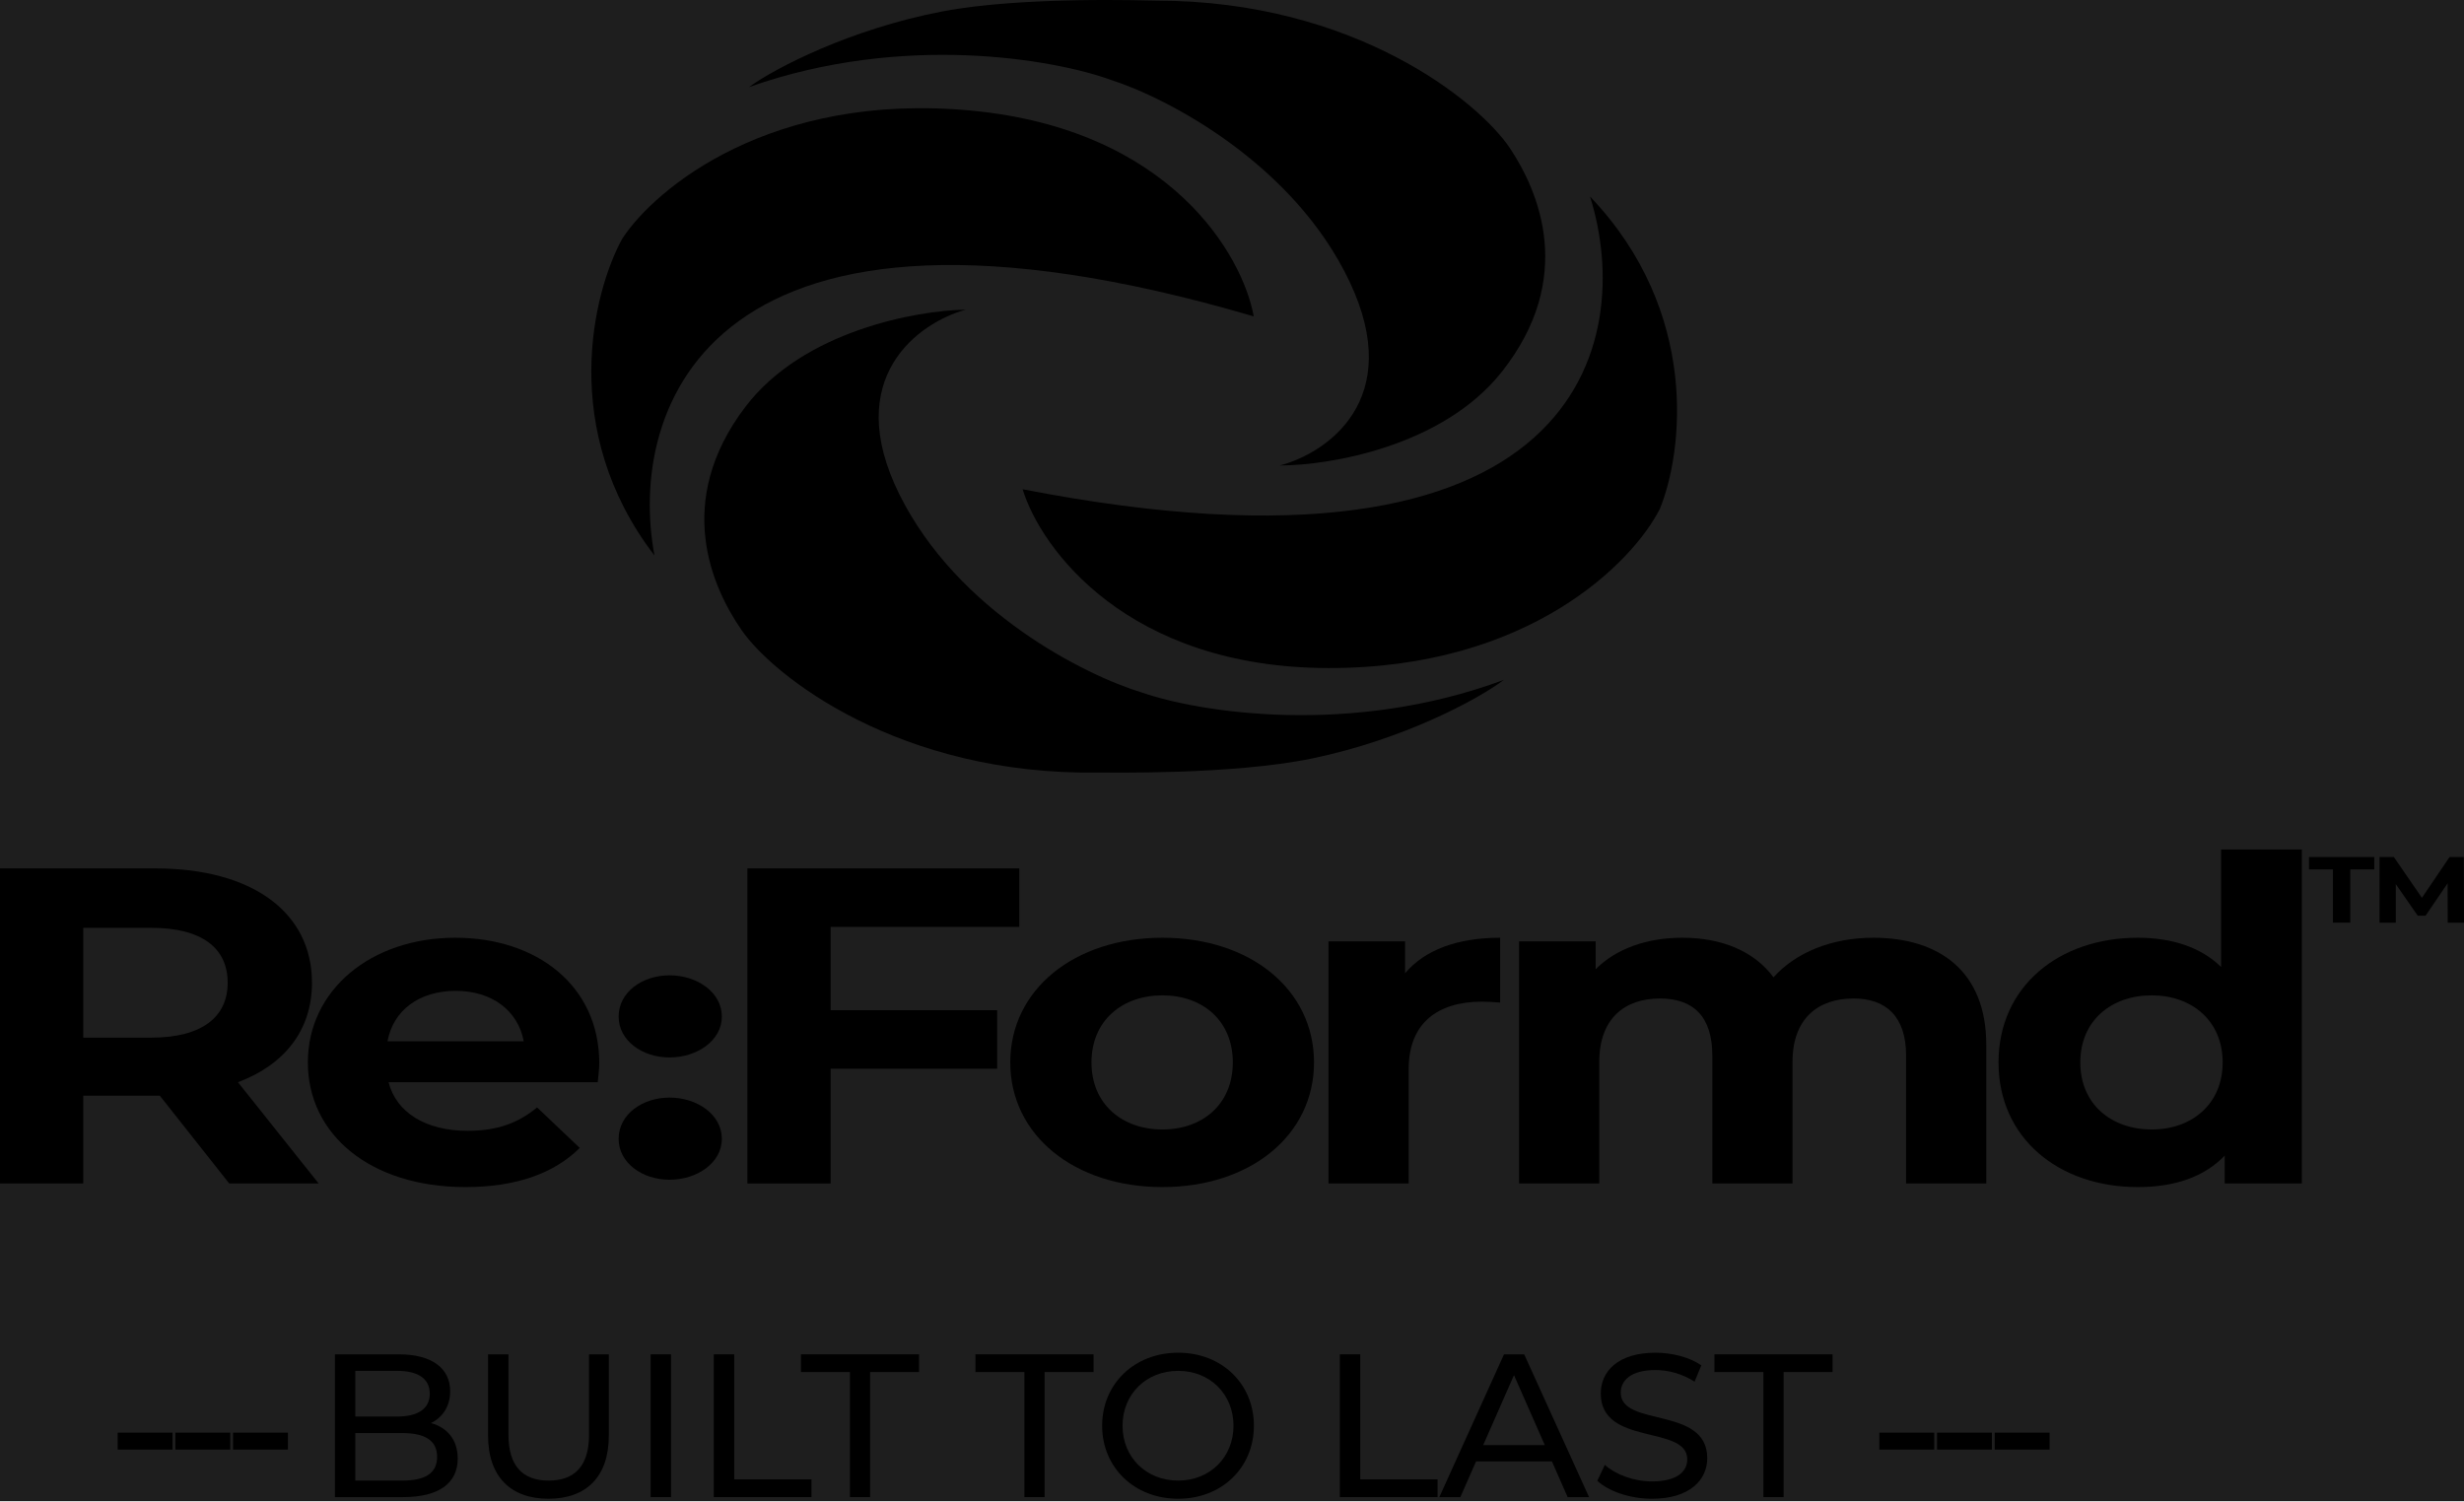
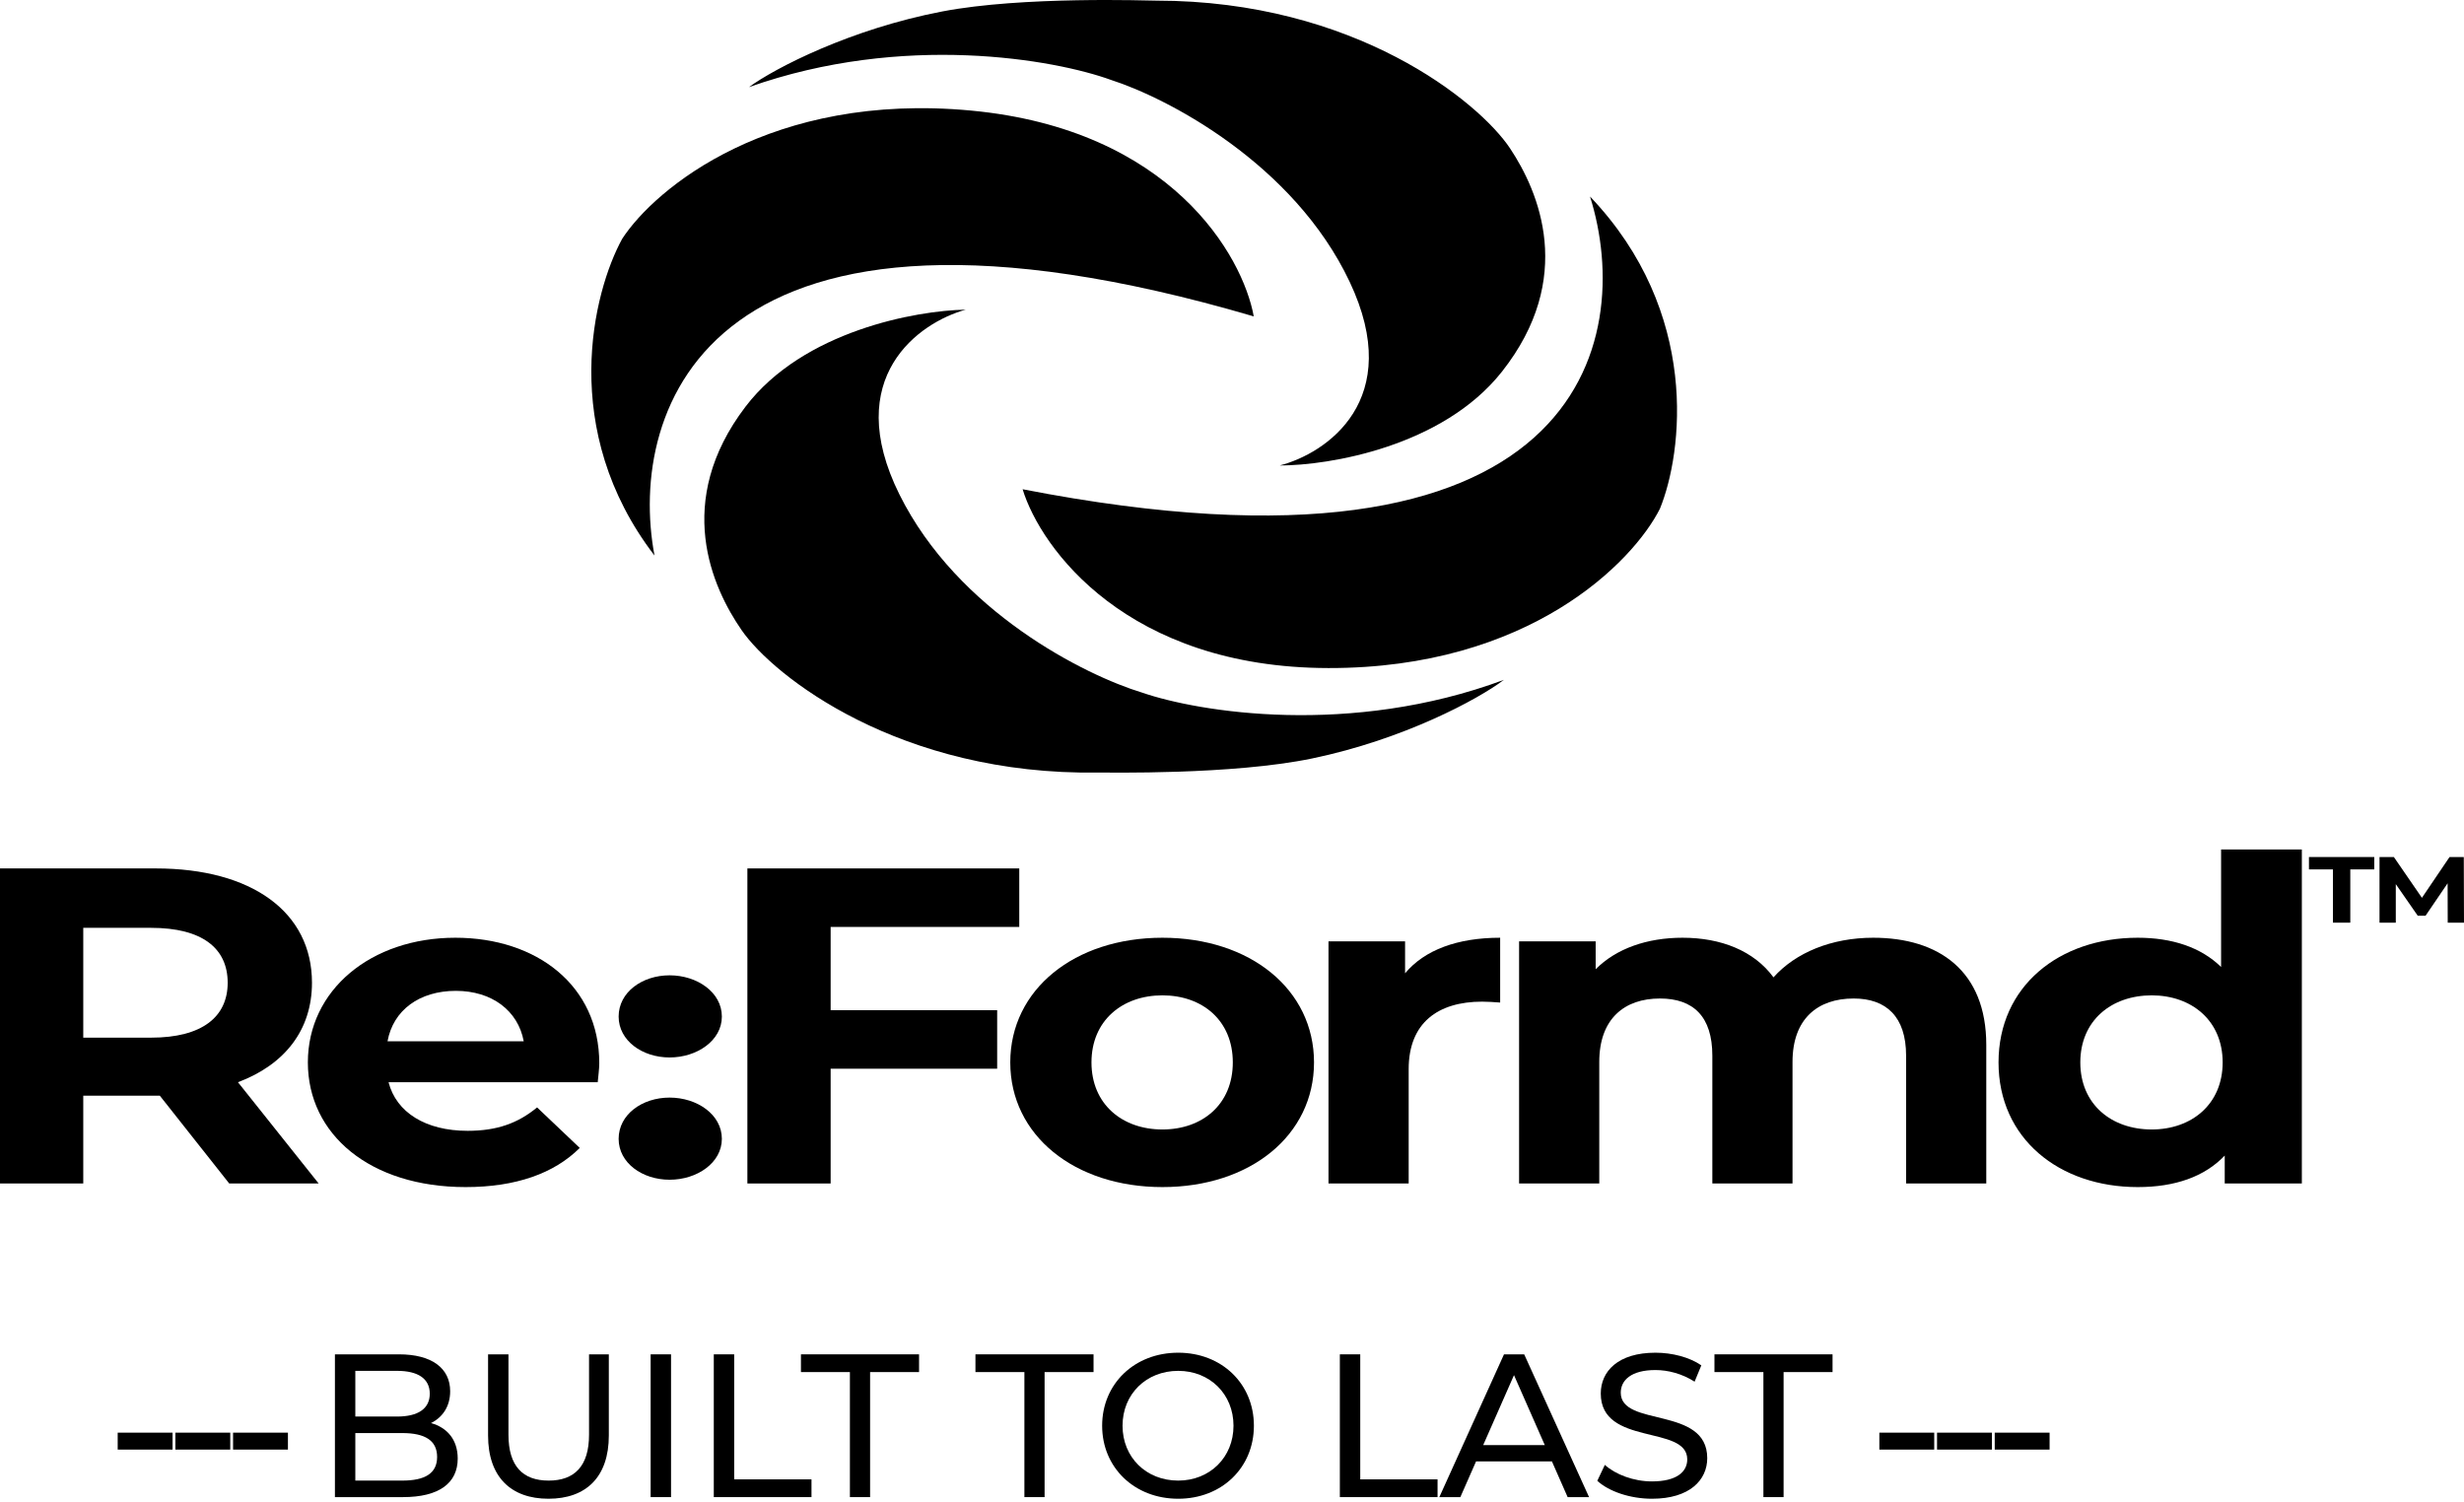
<svg xmlns="http://www.w3.org/2000/svg" width="604" height="368" viewBox="0 0 604 368" fill="none">
-   <rect width="604" height="368" fill="#1E1E1E" />
  <path fill-rule="evenodd" clip-rule="evenodd" d="M111.624 229.876C131.53 229.876 146.9 241.571 146.9 260.659C146.9 261.983 146.648 263.858 146.522 265.293H95.246C97.136 272.685 104.317 277.209 114.648 277.209C121.829 277.208 126.994 275.333 131.656 271.471L142.113 281.401C135.813 287.69 126.365 291 114.144 291C90.71 291 75.466 278.091 75.466 260.438C75.466 242.675 90.962 229.876 111.624 229.876ZM111.75 242.896C102.805 242.896 96.38 247.64 94.994 255.253H128.38C126.994 247.75 120.569 242.896 111.75 242.896Z" fill="black" />
-   <path fill-rule="evenodd" clip-rule="evenodd" d="M284.939 229.876C306.483 229.876 322.105 242.564 322.105 260.438C322.105 278.312 306.483 291 284.939 291C263.396 291 247.647 278.312 247.647 260.438C247.647 242.564 263.396 229.876 284.939 229.876ZM284.939 243.999C275.113 243.999 267.553 250.177 267.553 260.438C267.553 270.699 275.112 276.878 284.939 276.878C294.766 276.878 302.199 270.699 302.199 260.438C302.199 250.177 294.766 243.999 284.939 243.999Z" fill="black" />
+   <path fill-rule="evenodd" clip-rule="evenodd" d="M284.939 229.876C306.483 229.876 322.105 242.564 322.105 260.438C322.105 278.312 306.483 291 284.939 291C263.396 291 247.647 278.312 247.647 260.438C247.647 242.564 263.396 229.876 284.939 229.876ZM284.939 243.999C275.112 243.999 267.553 250.177 267.553 260.438C267.553 270.699 275.112 276.878 284.939 276.878C294.766 276.878 302.199 270.699 302.199 260.438C302.199 250.177 294.766 243.999 284.939 243.999Z" fill="black" />
  <path fill-rule="evenodd" clip-rule="evenodd" d="M564.251 290.117H545.348V283.277C540.398 288.462 533.164 291 524.03 291C504.744 291 489.899 279.084 489.899 260.438C489.899 241.792 504.744 229.876 524.03 229.876C532.403 229.876 539.511 232.193 544.456 237.048V208.251H564.251V290.117ZM527.458 243.999C517.559 243.999 509.946 250.177 509.946 260.438C509.946 270.699 517.559 276.878 527.458 276.878C537.227 276.878 544.839 270.699 544.839 260.438C544.839 250.177 537.227 243.999 527.458 243.999Z" fill="black" />
  <path fill-rule="evenodd" clip-rule="evenodd" d="M38.174 212.885C61.733 212.885 76.474 223.587 76.474 240.909C76.474 252.494 69.796 260.99 58.332 265.293L78.112 290.117H56.19L39.182 268.603H20.41V290.117H0V212.885H38.174ZM20.41 254.37H37.04C49.513 254.37 55.812 249.295 55.812 240.909C55.812 232.414 49.513 227.449 37.04 227.449H20.41V254.37Z" fill="black" />
  <path d="M249.852 227.228H203.615V247.639H244.435V261.983H203.615V290.117H183.205V212.885H249.852V227.228Z" fill="black" />
  <path d="M367.734 245.764C366.096 245.653 364.836 245.543 363.324 245.543C352.489 245.543 345.308 250.729 345.308 262.093V290.117H325.654V230.759H344.426V238.592C349.214 232.855 357.277 229.876 367.734 229.876V245.764Z" fill="black" />
  <path d="M459.179 229.876C475.305 229.876 486.896 238.041 486.896 256.135V290.117H467.242V258.783C467.242 249.184 462.328 244.771 454.391 244.771C445.572 244.771 439.399 249.736 439.399 260.328V290.117H419.745V258.783C419.745 249.184 415.084 244.771 406.894 244.771C398.201 244.771 392.028 249.736 392.028 260.328V290.117H372.374V230.759H391.146V237.599C396.186 232.524 403.745 229.876 412.438 229.876C421.887 229.876 429.95 233.076 434.737 239.585C440.155 233.517 448.974 229.876 459.179 229.876Z" fill="black" />
  <path d="M164.139 269.062C170.859 269.062 176.948 273.2 176.948 279.176C176.948 285.061 170.858 289.198 164.139 289.198C157.42 289.198 151.646 285.06 151.646 279.176C151.646 273.2 157.42 269.063 164.139 269.062Z" fill="black" />
  <path d="M164.139 239.089C170.859 239.089 176.948 243.226 176.948 249.203C176.948 255.087 170.859 259.224 164.139 259.224C157.42 259.224 151.646 255.087 151.646 249.203C151.646 243.226 157.42 239.089 164.139 239.089Z" fill="black" />
  <path d="M582.005 213.124H576.126V226.18H571.874V213.124H565.994V210.09H582.005V213.124Z" fill="black" />
  <path d="M593.685 220.089L600.457 210.09H603.948L604 226.18H600.011L599.984 216.526L594.578 224.479H592.661L587.281 216.733V226.18H583.291V210.09H586.808L593.685 220.089Z" fill="black" />
  <path d="M330.831 69.057C344.546 98.03 325.116 111.162 313.686 114.106C325.788 114.106 353.623 109.513 368.145 91.14C386.298 68.173 377.221 46.973 370.162 36.373C362.54 24.928 332.101 0.157 283.431 0.157C281.414 0.157 250.713 -0.969 230.99 2.807C208.491 7.115 190.039 16.65 183.59 21.357C221.51 7.931 258.555 14.585 272.338 19.591C286.121 24.007 317.115 40.084 330.831 69.057Z" fill="black" />
  <path d="M220.482 121.217C206.192 92.458 225.357 79.031 236.727 75.912C224.626 76.097 196.888 81.115 182.734 99.707C165.041 122.948 174.539 144.006 181.808 154.496C189.657 165.823 220.585 190.125 269.247 189.381C271.264 189.35 301.983 190.007 321.628 185.93C344.038 181.279 362.296 171.463 368.651 166.658C331.004 180.662 293.832 174.575 279.952 169.781C266.083 165.576 234.773 149.975 220.482 121.217Z" fill="black" />
  <path d="M307.333 77.56C173.508 38.251 153.644 100.268 160.441 136.19C136.857 105.456 145.345 71.594 152.538 58.505C160.635 46.122 189.07 22.505 238.03 27.105C286.99 31.704 304.632 62.658 307.333 77.56Z" fill="black" />
  <path d="M250.673 119.933C388.456 146.775 400.81 83.279 389.764 48.176C416.886 76.582 412.485 111.036 406.894 124.712C400.319 137.768 374.859 163.859 325.618 163.767C276.377 163.675 255.138 134.506 250.673 119.933Z" fill="black" />
  <path d="M42.3 355.35H28.85V351.2H42.3V355.35Z" fill="black" />
  <path d="M56.441 355.35H42.991V351.2H56.441V355.35Z" fill="black" />
  <path d="M70.581 355.35H57.131V351.2H70.581V355.35Z" fill="black" />
  <path d="M105.65 348.85C109.6 349.95 112.2 352.9 112.2 357.55C112.2 363.55 107.65 367 98.8 367H82.1V332H97.8C105.85 332 110.35 335.4 110.35 341.05C110.35 344.85 108.4 347.5 105.65 348.85ZM97.35 336.05H87.1V347.25H97.35C102.45 347.25 105.35 345.35 105.35 341.65C105.35 337.95 102.45 336.05 97.35 336.05ZM87.1 362.95H98.6C104.15 362.95 107.15 361.2 107.15 357.15C107.15 353.1 104.15 351.3 98.6 351.3H87.1V362.95Z" fill="black" />
  <path d="M134.441 367.4C125.241 367.4 119.641 362.05 119.641 351.9V332H124.641V351.7C124.641 359.45 128.191 362.95 134.491 362.95C140.791 362.95 144.391 359.45 144.391 351.7V332H149.241V351.9C149.241 362.05 143.691 367.4 134.441 367.4Z" fill="black" />
  <path d="M164.492 367H159.492V332H164.492V367Z" fill="black" />
  <path d="M198.921 367H174.971V332H179.971V362.65H198.921V367Z" fill="black" />
  <path d="M213.287 367H208.337V336.35H196.337V332H225.287V336.35H213.287V367Z" fill="black" />
  <path d="M256.06 367H251.11V336.35H239.11V332H268.06V336.35H256.06V367Z" fill="black" />
  <path d="M288.818 367.4C278.068 367.4 270.168 359.75 270.168 349.5C270.168 339.25 278.068 331.6 288.818 331.6C299.468 331.6 307.368 339.2 307.368 349.5C307.368 359.8 299.468 367.4 288.818 367.4ZM288.818 362.95C296.568 362.95 302.368 357.25 302.368 349.5C302.368 341.75 296.568 336.05 288.818 336.05C280.968 336.05 275.168 341.75 275.168 349.5C275.168 357.25 280.968 362.95 288.818 362.95Z" fill="black" />
  <path d="M352.388 367H328.438V332H333.438V362.65H352.388V367Z" fill="black" />
  <path d="M389.525 367H384.275L380.425 358.25H361.825L357.975 367H352.825L368.675 332H373.625L389.525 367ZM371.125 337.1L363.575 354.25H378.675L371.125 337.1Z" fill="black" />
  <path d="M404.946 367.4C399.596 367.4 394.346 365.6 391.546 363L393.396 359.1C395.996 361.45 400.446 363.15 404.946 363.15C410.996 363.15 413.596 360.8 413.596 357.75C413.596 349.2 392.396 354.6 392.396 341.6C392.396 336.2 396.596 331.6 405.796 331.6C409.896 331.6 414.146 332.7 417.046 334.7L415.396 338.7C412.346 336.75 408.896 335.85 405.796 335.85C399.846 335.85 397.296 338.35 397.296 341.4C397.296 349.95 418.496 344.6 418.496 357.45C418.496 362.8 414.196 367.4 404.946 367.4Z" fill="black" />
  <path d="M437.212 367H432.263V336.35H420.263V332H449.212V336.35H437.212V367Z" fill="black" />
  <path d="M474.136 355.35H460.686V351.2H474.136V355.35Z" fill="black" />
  <path d="M488.277 355.35H474.827V351.2H488.277V355.35Z" fill="black" />
  <path d="M502.417 355.35H488.967V351.2H502.417V355.35Z" fill="black" />
</svg>
